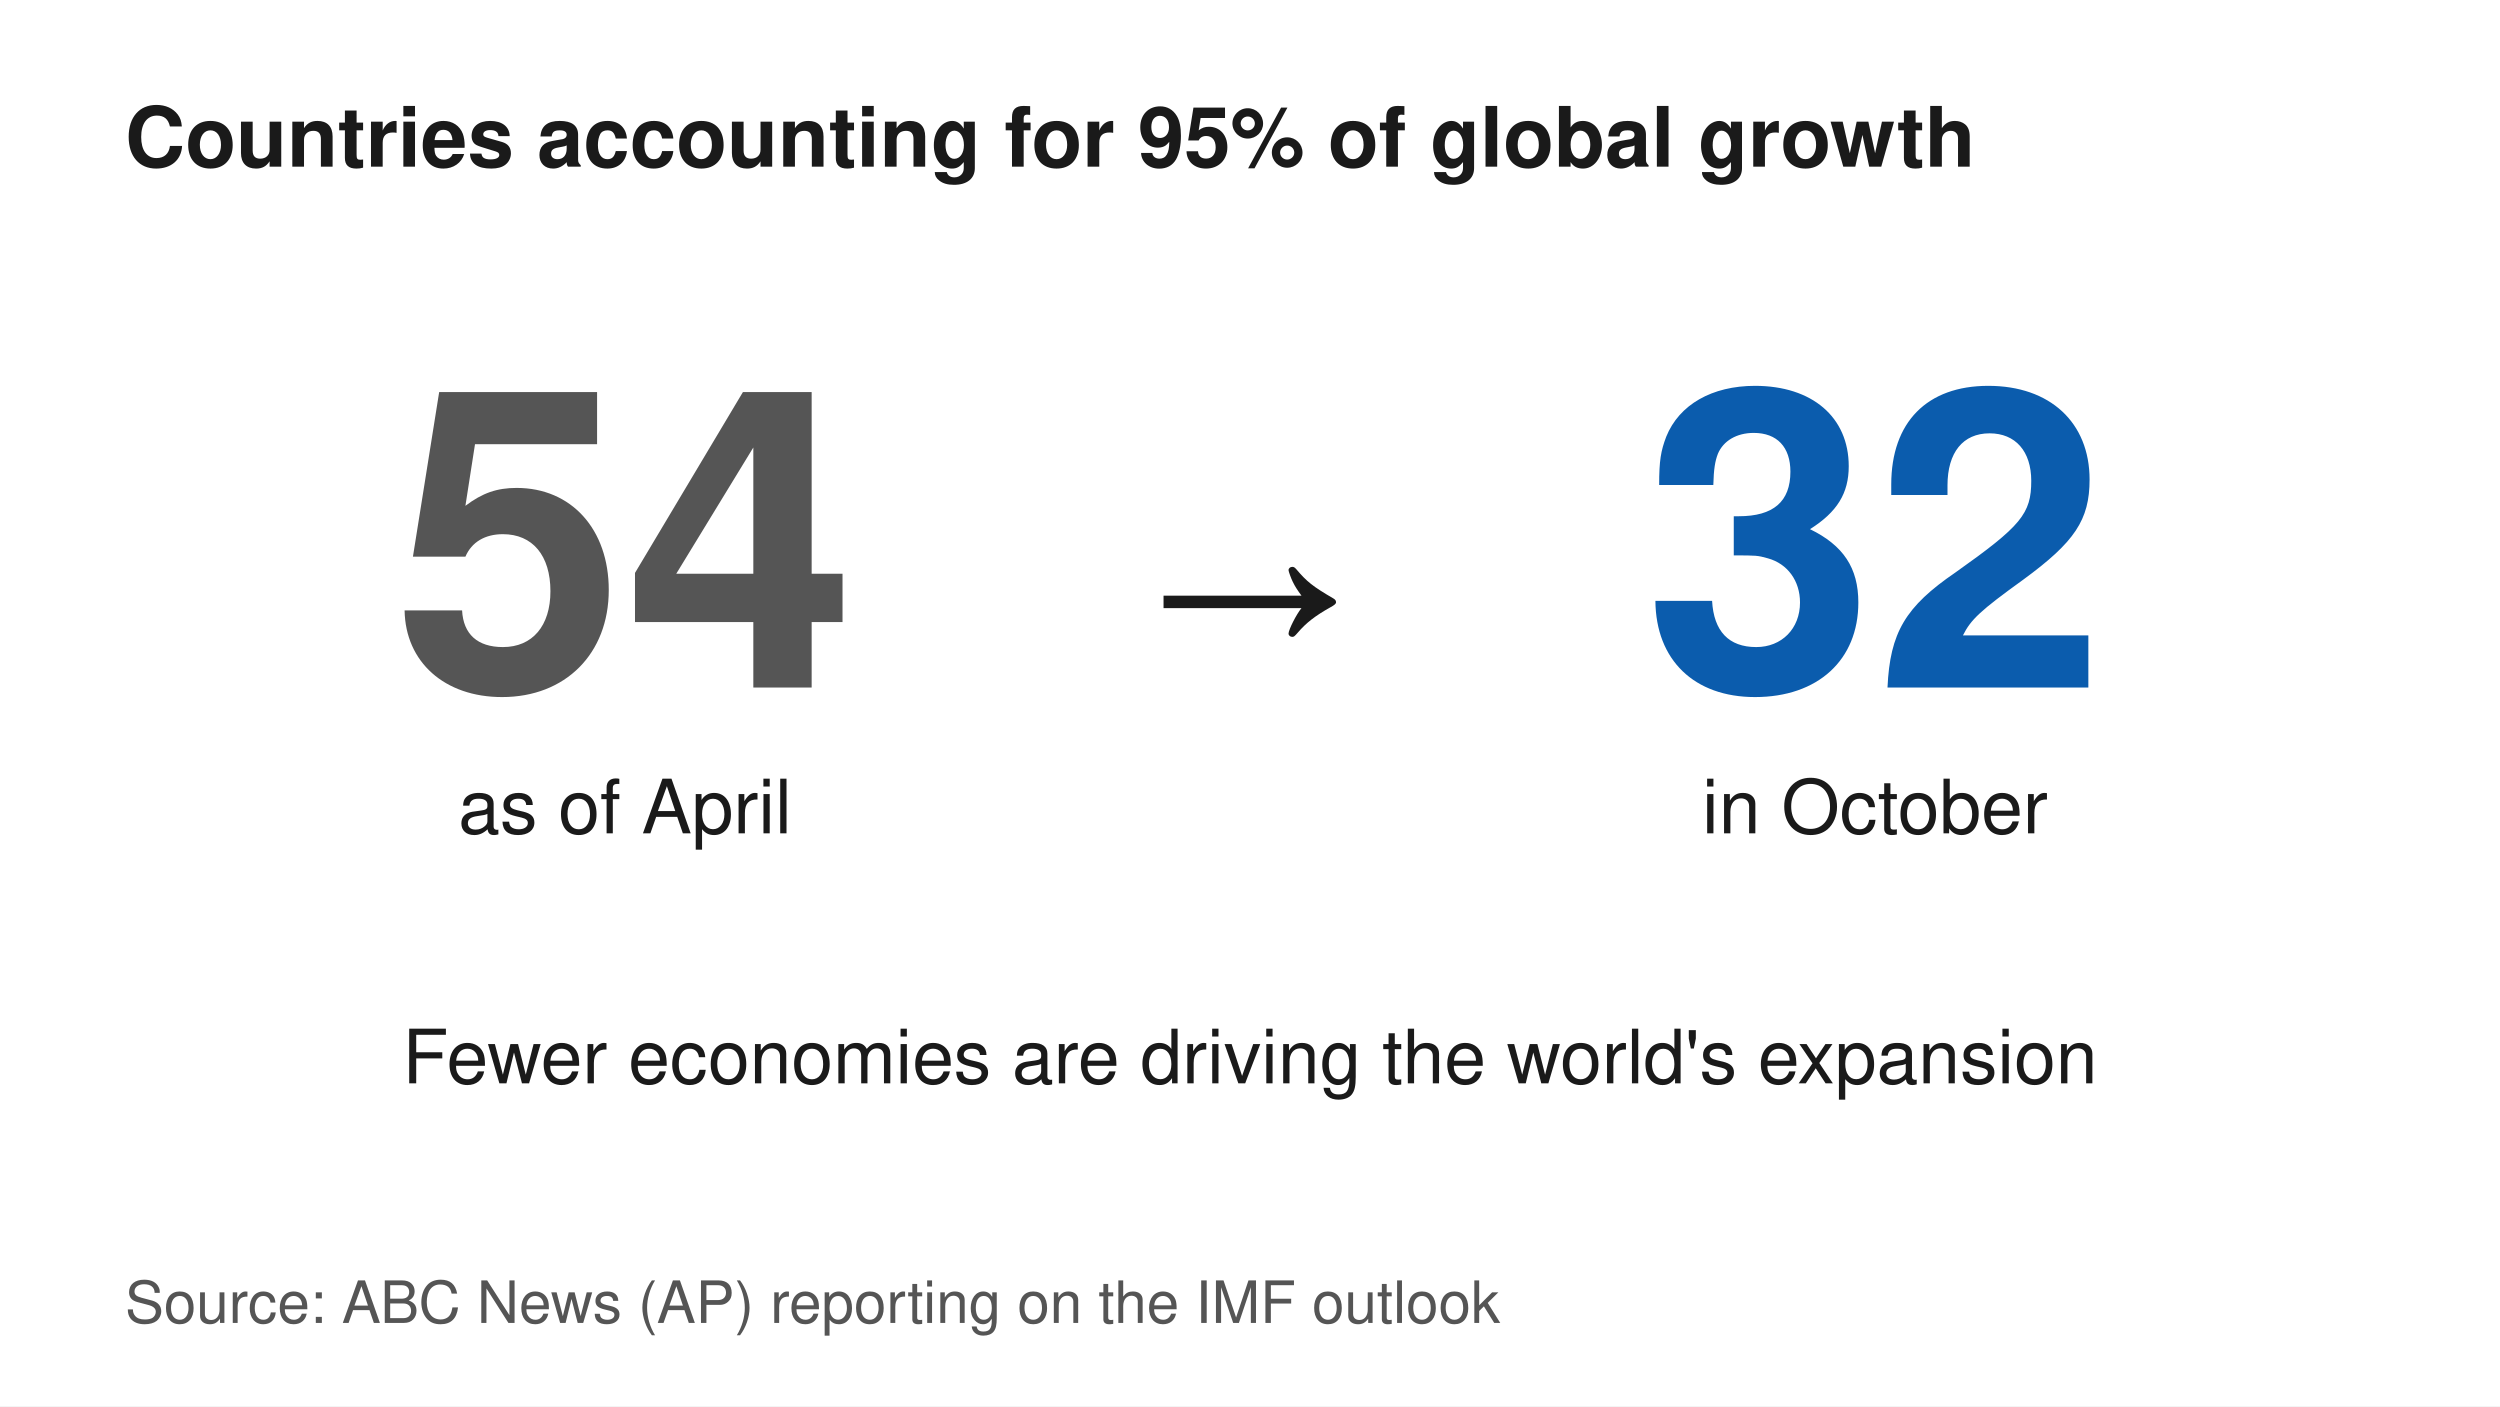
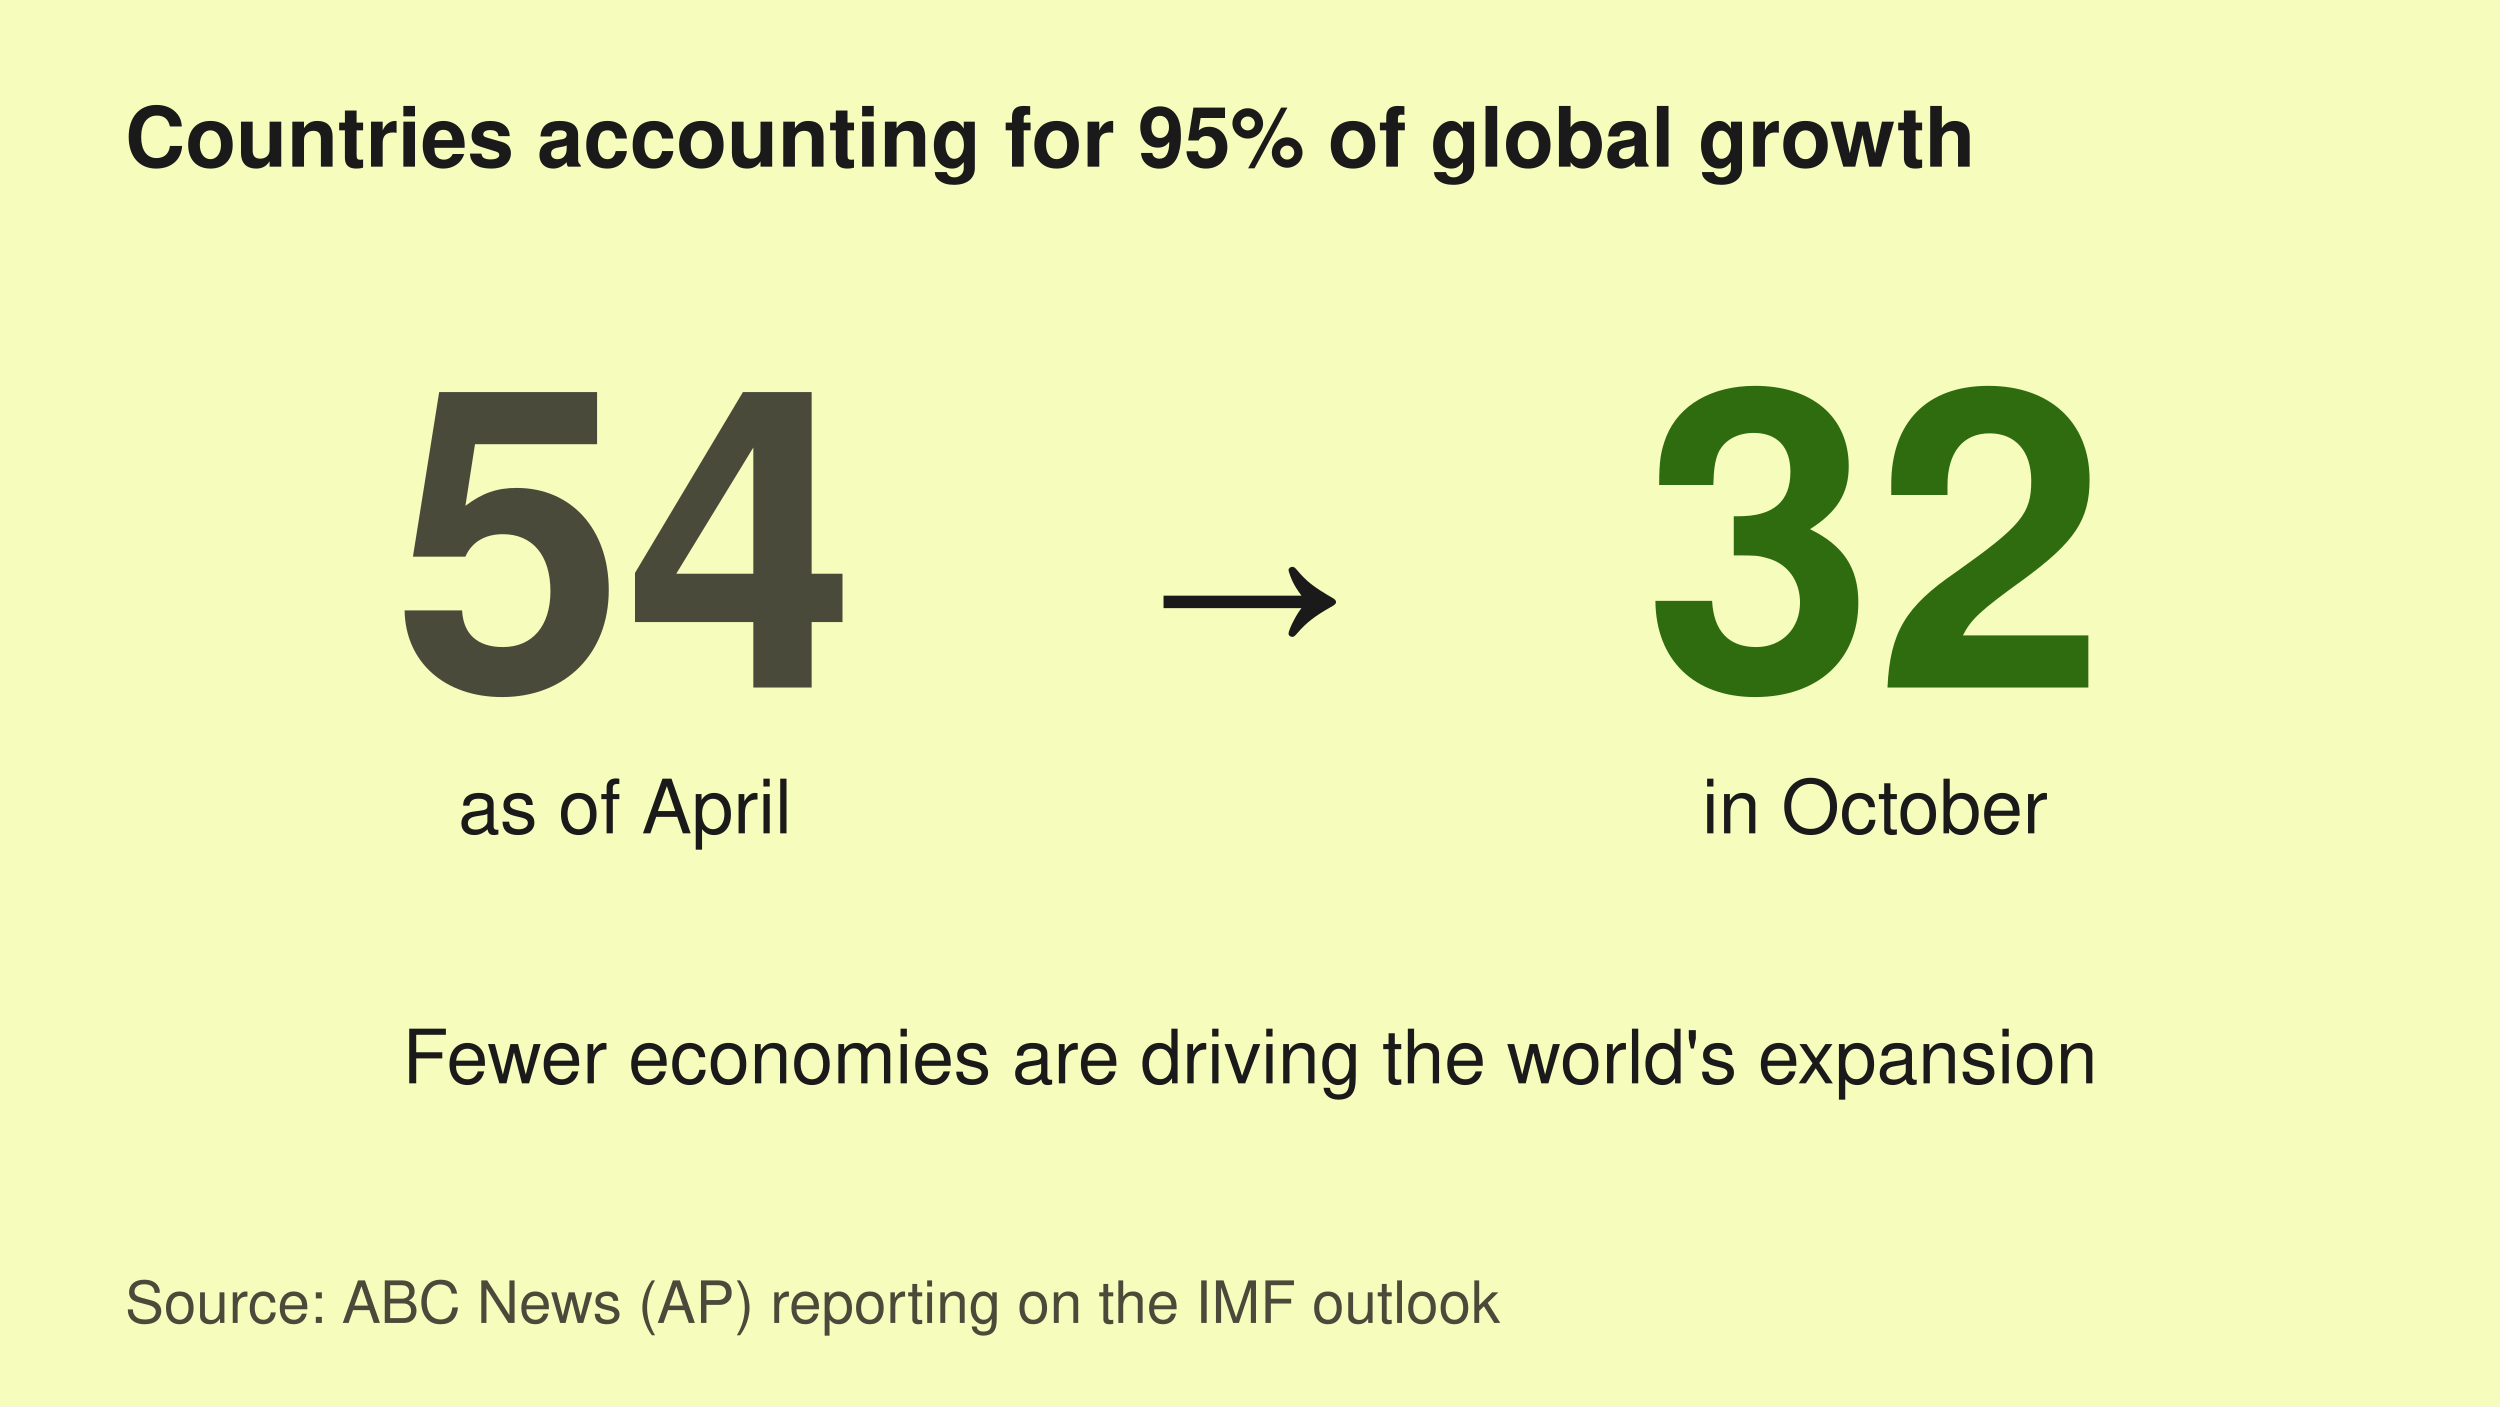
<svg xmlns="http://www.w3.org/2000/svg" viewBox="0 0 1200 675" font-family="Helvetica, Arial, sans-serif">
-   <rect width="100%" height="100%" fill="#ffffff" />
+   <rect width="100%" height="100%" fill="#f6fcbb" />
  <text x="60" y="80" font-size="40" font-weight="bold" fill="#1a1a1a">Countries accounting for 95% of global growth</text>
-   <text x="300" y="330" font-size="200" font-weight="bold" fill="#555555" text-anchor="middle">54</text>
+   <text x="300" y="330" font-size="200" font-weight="bold" fill="#4a4a3a" text-anchor="middle">54</text>
  <text x="300" y="400" font-size="36" fill="#1a1a1a" text-anchor="middle">as of April</text>
  <text x="600" y="320" font-size="100" fill="#1a1a1a" text-anchor="middle">→</text>
-   <text x="900" y="330" font-size="200" font-weight="bold" fill="#0b5cad" text-anchor="middle">32</text>
+   <text x="900" y="330" font-size="200" font-weight="bold" fill="#2f6b0f" text-anchor="middle">32</text>
  <text x="900" y="400" font-size="36" fill="#1a1a1a" text-anchor="middle">in October</text>
  <text x="600" y="520" font-size="36" fill="#1a1a1a" text-anchor="middle">Fewer economies are driving the world's expansion</text>
-   <text x="60" y="635" font-size="28" fill="#555555">Source: ABC News (AP) reporting on the IMF outlook</text>
+   <text x="60" y="635" font-size="28" fill="#4a4a3a">Source: ABC News (AP) reporting on the IMF outlook</text>
</svg>
